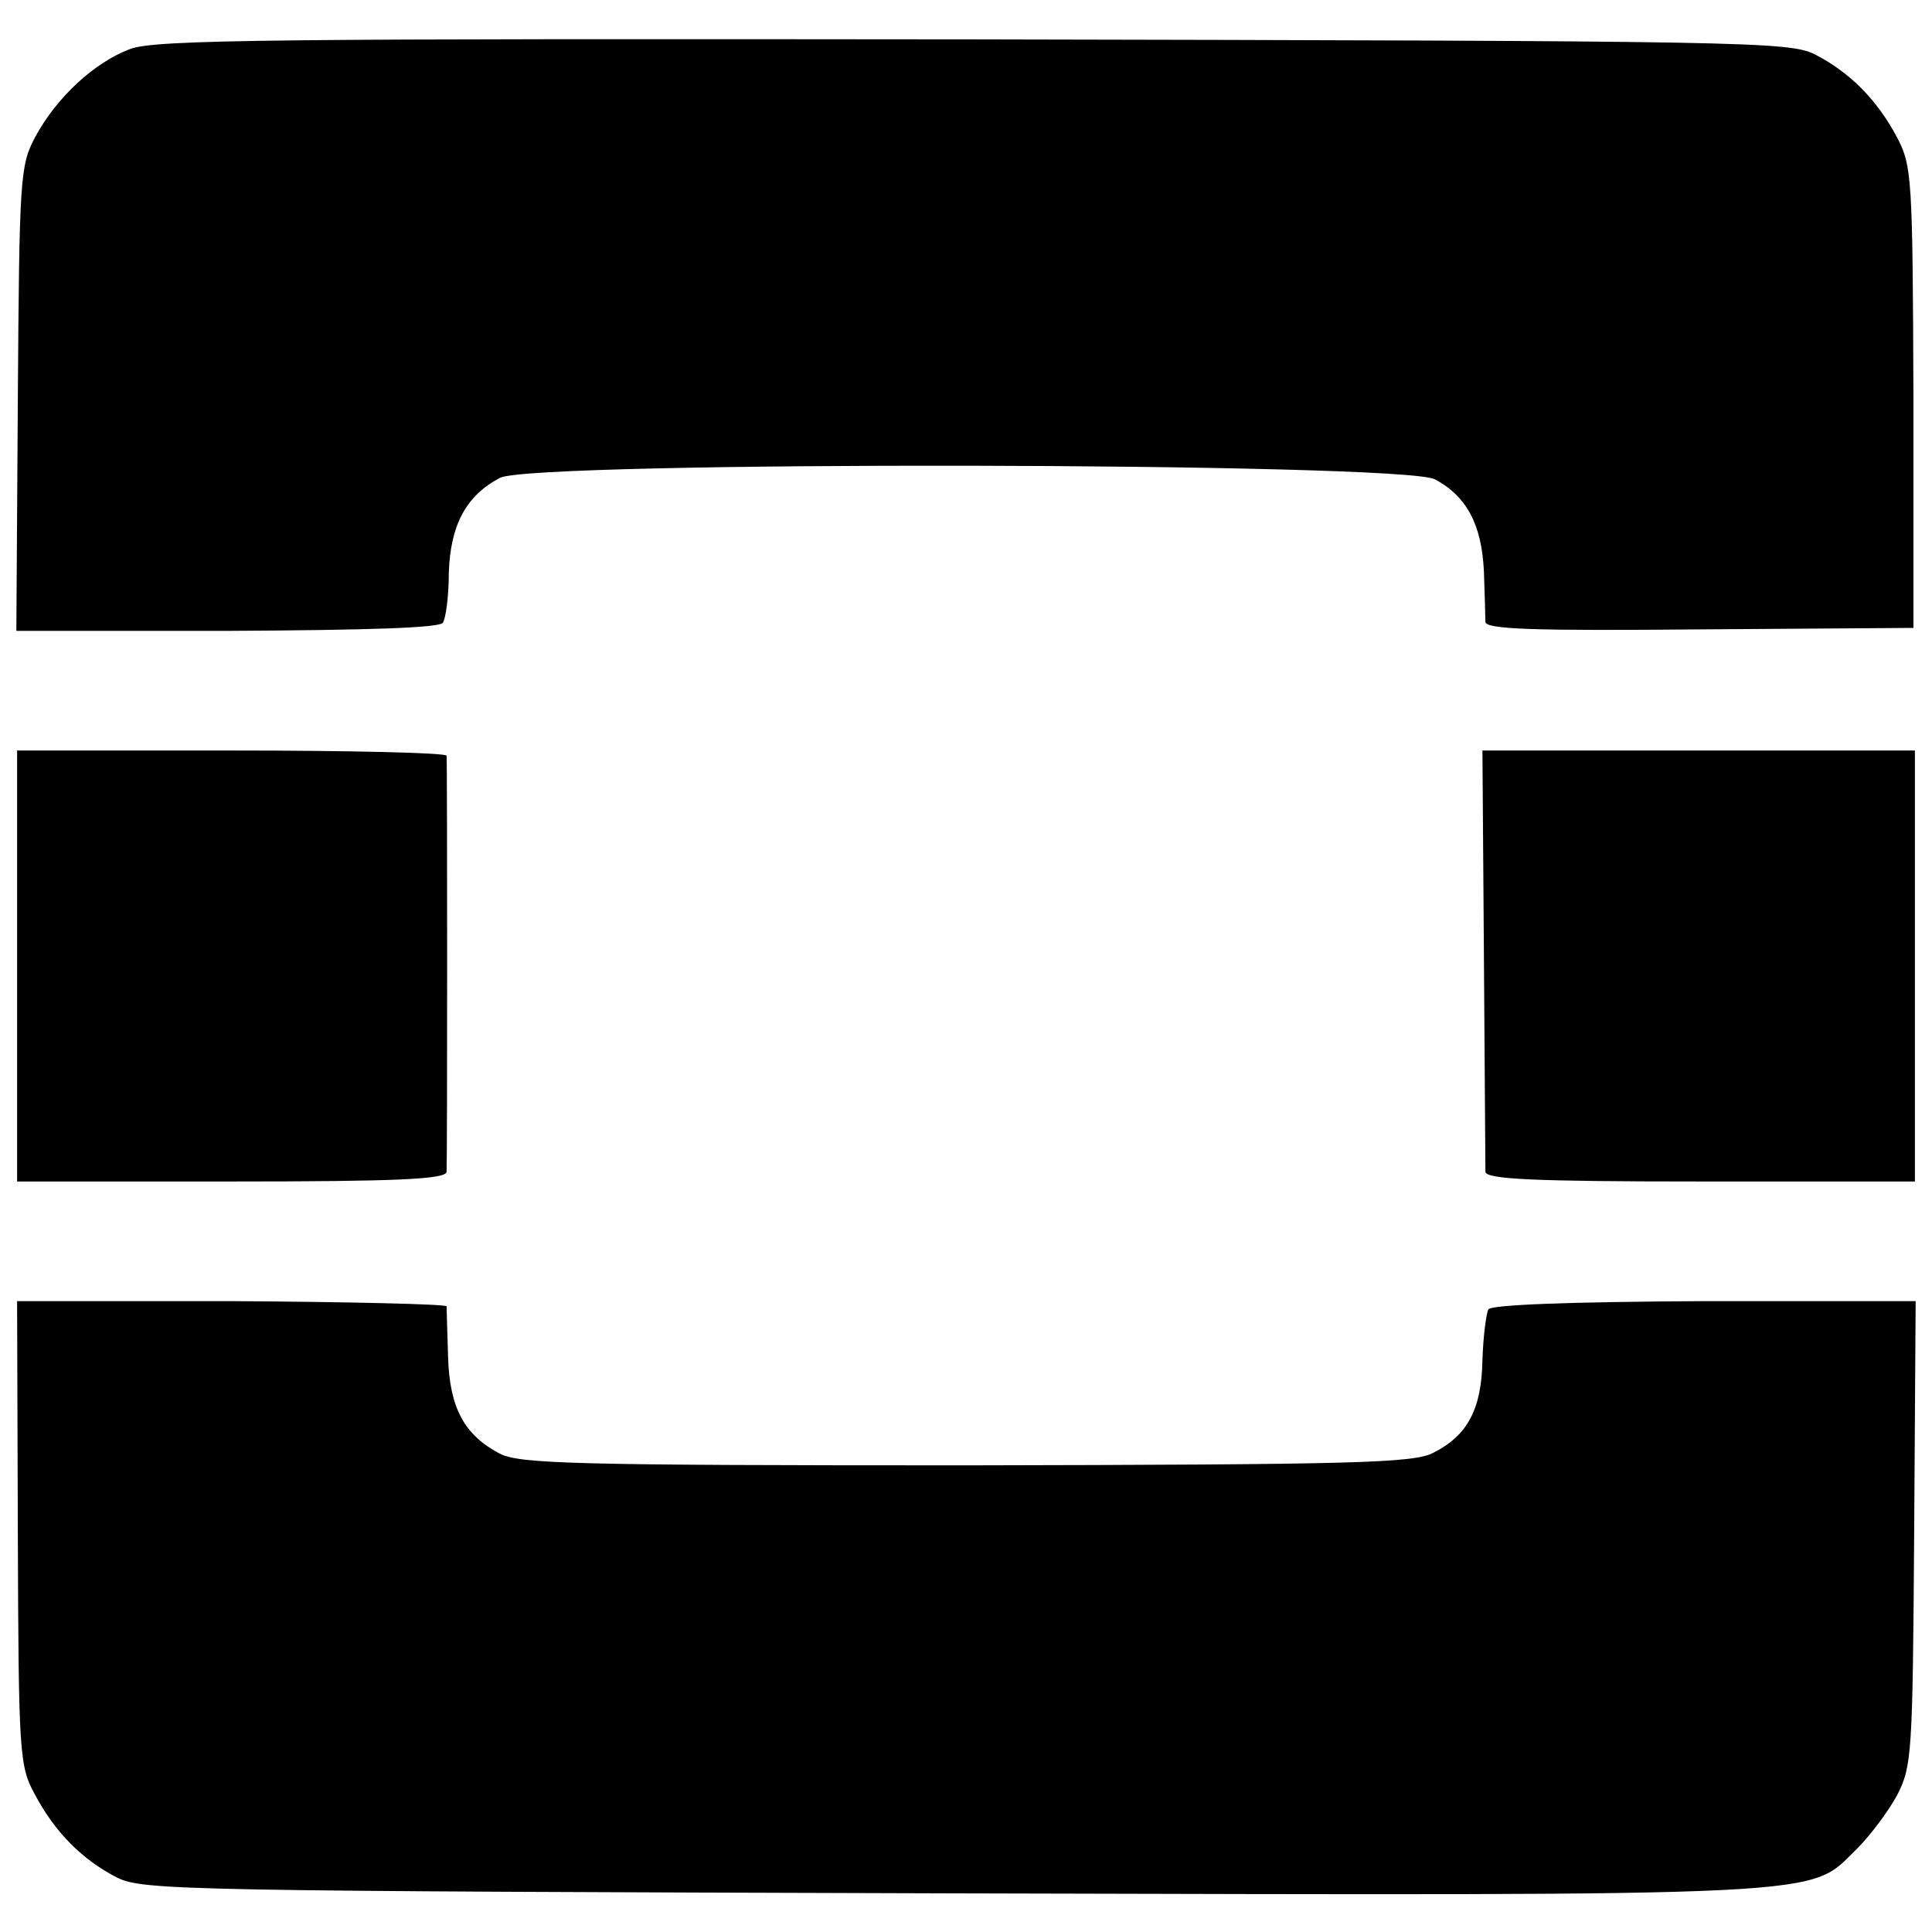
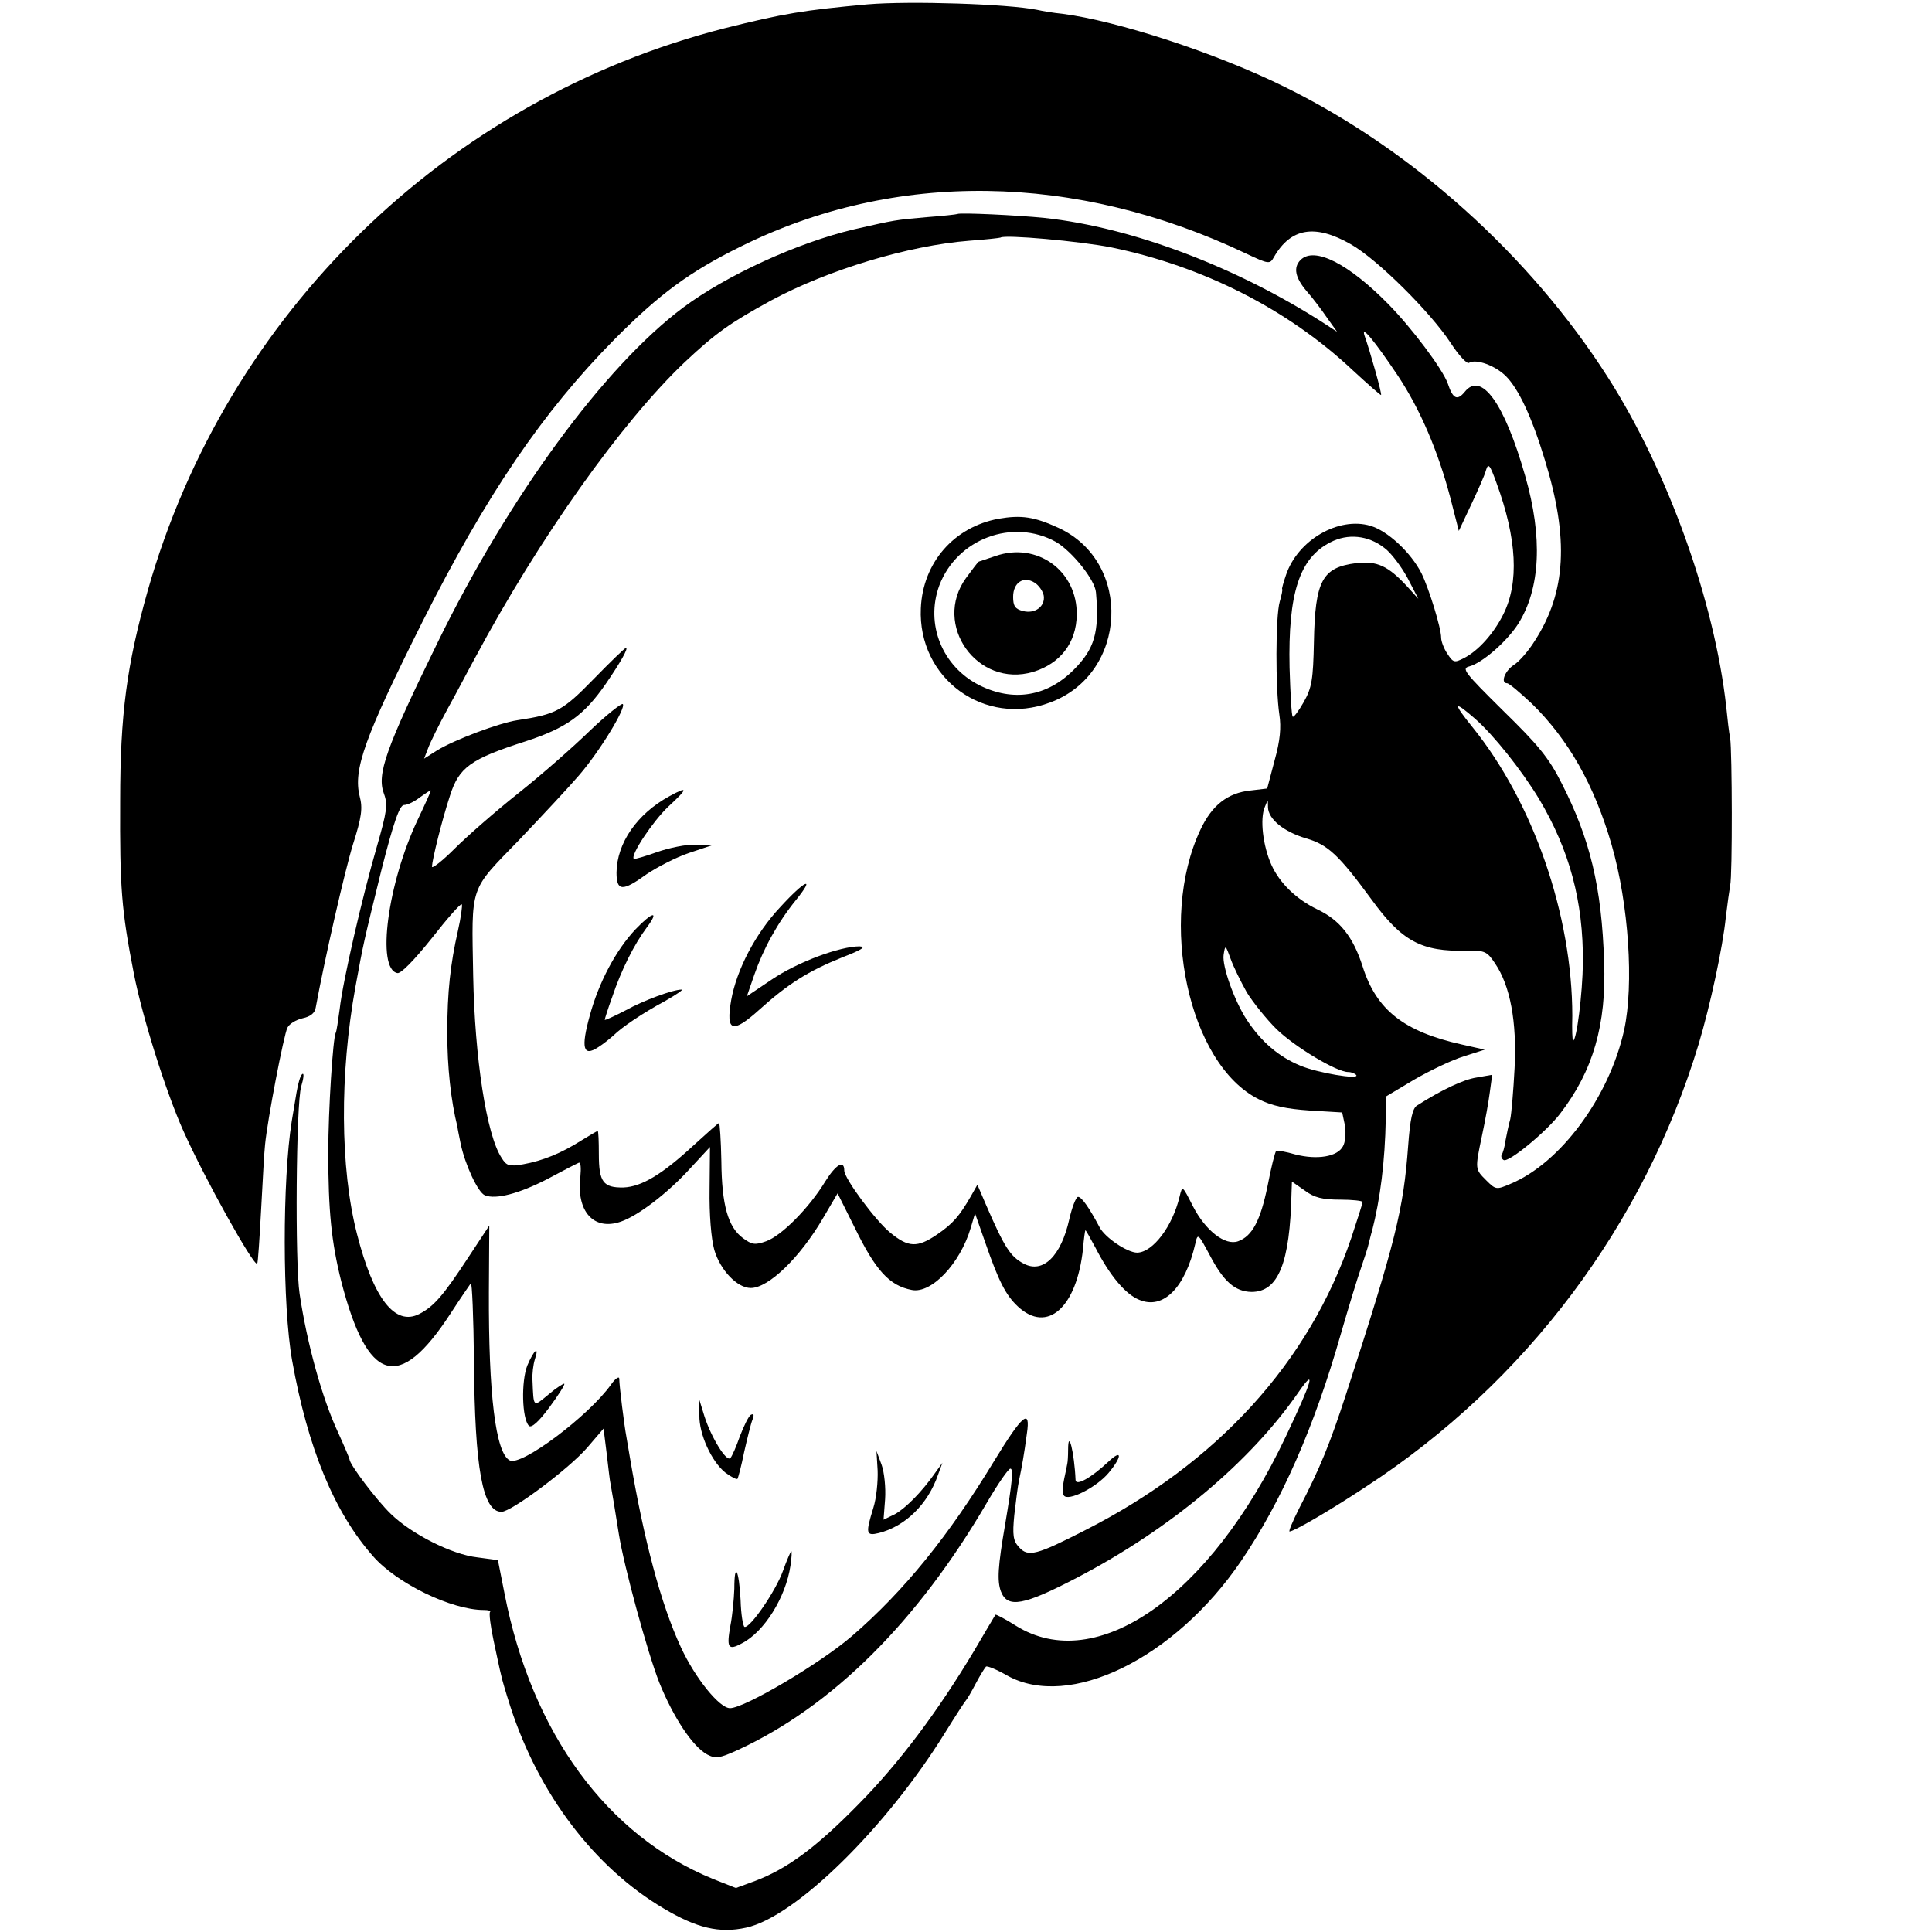
- <svg xmlns="http://www.w3.org/2000/svg" version="1.0" width="260pt" height="260pt" viewBox="0 0 260 260" preserveAspectRatio="xMidYMid meet">
-   <g transform="translate(0,260) scale(0.1,-0.1)" fill="#000000" stroke="none">
-     <path d="M175 2534 c-48 -18 -99 -65 -128 -119 -20 -38 -21 -55 -23 -352 l-2 -312 284 0 c190 1 286 4 290 11 4 6 8 36 8 67 2 64 23 104 69 128 45 23 1213 21 1258 -2 43 -23 63 -61 66 -124 1 -31 2 -62 2 -68 1 -10 66 -12 289 -10 l287 2 0 310 c-1 296 -2 312 -22 350 -27 51 -64 88 -111 112 -35 17 -90 18 -1132 20 -940 1 -1101 0 -1135 -13z" />
-     <path d="M23 1300 l0 -290 288 0 c224 0 289 3 290 13 1 16 1 550 0 560 -1 4 -131 7 -290 7 l-288 0 0 -290z" />
-     <path d="M1997 1312 c1 -152 2 -283 2 -289 1 -10 66 -13 290 -13 l288 0 0 290 0 290 -291 0 -291 0 2 -278z" />
-     <path d="M24 537 c1 -298 2 -314 23 -352 27 -51 64 -88 111 -112 35 -17 91 -18 1127 -21 1203 -3 1147 -5 1214 60 18 18 42 50 54 72 20 39 21 55 23 353 l2 312 -284 0 c-188 -1 -286 -5 -291 -11 -3 -6 -7 -37 -8 -68 -1 -66 -20 -102 -66 -125 -26 -14 -104 -16 -628 -17 -532 0 -602 2 -629 16 -47 25 -67 61 -69 130 -1 34 -2 64 -2 68 -1 3 -131 6 -290 7 l-288 0 1 -312z" />
+ <svg xmlns="http://www.w3.org/2000/svg" version="1.0" width="492pt" height="492pt" viewBox="0 0 492 492" preserveAspectRatio="xMidYMid meet">
+   <g transform="translate(0,492) scale(0.1,-0.1)" fill="#000000" stroke="none">
+     <path d="M2210 4909 c-164 -15 -213 -23 -365 -61 -708 -181 -1269 -727 -1469 -1433 -53 -188 -70 -314 -70 -535 -1 -221 3 -276 35 -440 22 -112 82 -302 126 -400 53 -119 180 -347 188 -338 2 2 6 64 10 138 4 74 8 149 10 165 6 63 48 281 57 298 5 10 22 20 39 24 19 4 31 13 33 27 23 125 74 348 95 416 22 69 25 92 17 122 -17 68 12 149 159 443 163 324 307 536 490 721 114 115 191 172 321 236 392 195 853 189 1288 -18 57 -27 60 -27 70 -9 43 75 105 85 196 33 67 -38 202 -172 254 -251 20 -31 42 -55 47 -51 18 11 67 -7 94 -34 32 -32 66 -104 99 -213 62 -201 54 -337 -25 -460 -16 -26 -41 -55 -55 -63 -23 -16 -33 -46 -16 -46 5 0 33 -24 63 -52 93 -91 159 -207 203 -359 44 -153 57 -356 32 -472 -38 -171 -162 -339 -290 -392 -35 -15 -37 -15 -61 9 -29 29 -29 28 -11 114 8 37 17 87 20 111 l6 44 -40 -7 c-33 -5 -88 -31 -151 -71 -12 -7 -18 -35 -23 -103 -12 -162 -31 -241 -158 -632 -41 -126 -66 -188 -120 -292 -16 -32 -27 -58 -24 -58 11 0 104 54 196 115 406 265 707 666 846 1127 29 97 61 244 69 323 4 33 9 69 11 80 6 26 5 343 0 375 -3 14 -7 50 -10 80 -30 269 -148 599 -302 840 -198 310 -499 580 -823 739 -174 86 -426 168 -566 186 -22 2 -51 7 -64 10 -74 15 -324 23 -431 14z" />
+     <path d="M2438 4375 c-2 -1 -37 -5 -78 -8 -80 -7 -80 -7 -185 -31 -144 -34 -325 -117 -435 -199 -201 -150 -444 -482 -625 -852 -134 -274 -156 -337 -137 -387 10 -27 7 -46 -18 -133 -37 -127 -87 -343 -95 -415 -4 -30 -8 -57 -10 -60 -7 -12 -19 -196 -19 -305 0 -149 8 -228 33 -328 67 -259 147 -283 277 -84 26 40 50 75 53 79 3 4 7 -86 8 -200 2 -271 22 -382 70 -382 25 0 171 109 218 163 l42 49 8 -64 c4 -34 8 -70 10 -78 3 -16 12 -69 21 -127 13 -82 73 -302 103 -378 36 -89 85 -163 122 -183 21 -11 31 -10 79 12 240 111 456 326 633 629 28 48 55 87 60 87 8 0 5 -33 -13 -140 -19 -110 -21 -146 -11 -173 17 -43 57 -36 195 36 237 124 440 294 563 472 45 65 36 31 -33 -114 -192 -406 -482 -609 -687 -481 -27 17 -50 29 -52 28 -1 -2 -26 -43 -55 -93 -91 -152 -190 -285 -295 -391 -106 -108 -180 -163 -262 -194 l-49 -18 -58 23 c-270 110 -462 372 -531 726 l-17 86 -52 7 c-65 7 -169 60 -221 111 -37 36 -105 126 -105 139 0 2 -13 33 -29 68 -41 88 -79 226 -98 353 -12 78 -9 484 4 528 6 20 8 35 3 32 -5 -3 -11 -24 -15 -48 -4 -23 -9 -55 -12 -72 -24 -150 -24 -470 1 -610 40 -223 107 -386 206 -498 60 -69 200 -137 282 -137 12 0 19 -2 16 -5 -3 -3 1 -36 9 -73 8 -37 16 -76 19 -87 2 -11 13 -48 24 -82 72 -222 214 -409 390 -513 84 -50 142 -64 210 -49 125 27 356 253 507 497 26 42 50 79 53 82 3 3 14 22 25 43 11 21 23 40 26 43 4 2 28 -8 54 -23 158 -88 426 43 595 291 103 151 187 342 254 577 20 69 43 145 52 170 8 24 18 53 20 64 3 11 6 25 8 30 21 82 33 177 35 286 l1 57 72 43 c40 23 96 50 126 59 l53 17 -58 13 c-148 33 -218 88 -253 199 -24 75 -58 118 -115 145 -54 26 -96 67 -117 113 -22 49 -30 118 -17 148 8 20 8 20 8 -1 1 -30 40 -62 97 -79 56 -16 84 -43 167 -156 77 -106 127 -133 242 -130 46 1 52 -2 72 -32 39 -57 56 -149 50 -267 -3 -58 -8 -116 -11 -130 -4 -14 -9 -38 -12 -54 -2 -16 -7 -33 -10 -37 -2 -4 0 -10 5 -13 12 -8 109 72 144 118 84 109 118 227 112 386 -6 191 -36 314 -108 455 -33 66 -61 99 -150 186 -98 97 -106 107 -85 112 33 9 95 63 124 108 57 90 63 221 18 377 -53 186 -112 267 -154 214 -19 -23 -30 -18 -43 21 -13 37 -92 142 -151 202 -102 104 -189 148 -224 113 -19 -19 -14 -45 16 -80 16 -18 39 -49 52 -68 l25 -35 -29 19 c-224 145 -492 247 -716 271 -68 7 -217 14 -222 10z m392 -85 c233 -48 449 -157 615 -313 39 -36 71 -64 72 -63 3 2 -29 115 -42 151 -10 30 26 -14 85 -102 57 -86 102 -192 133 -309 l22 -86 31 66 c17 36 35 76 38 88 6 20 10 15 27 -32 52 -142 58 -254 17 -335 -24 -48 -63 -92 -100 -111 -24 -12 -27 -12 -42 11 -9 13 -16 32 -16 41 0 25 -31 125 -50 164 -27 53 -86 108 -130 121 -81 24 -185 -36 -215 -125 -7 -20 -11 -36 -10 -36 2 0 -1 -15 -6 -32 -11 -38 -11 -221 -1 -288 5 -32 2 -66 -12 -116 l-19 -72 -42 -5 c-59 -6 -99 -38 -128 -100 -109 -231 -30 -597 148 -686 33 -17 71 -25 130 -29 l83 -5 7 -33 c3 -19 1 -43 -5 -53 -14 -27 -66 -35 -121 -21 -24 7 -46 11 -49 9 -3 -2 -13 -42 -22 -89 -18 -88 -39 -128 -75 -141 -33 -12 -83 27 -115 89 -27 53 -27 54 -34 25 -18 -76 -68 -142 -108 -143 -25 0 -82 38 -96 65 -26 49 -46 78 -55 77 -5 -1 -15 -26 -22 -57 -21 -94 -67 -139 -116 -113 -34 18 -49 41 -97 152 l-21 49 -17 -30 c-29 -50 -45 -69 -86 -97 -50 -34 -73 -33 -119 5 -37 30 -117 138 -117 158 0 28 -21 16 -48 -27 -42 -69 -112 -139 -151 -153 -28 -10 -36 -9 -59 8 -38 28 -54 84 -55 196 -1 53 -4 97 -6 97 -2 0 -30 -25 -64 -56 -81 -75 -133 -106 -179 -108 -52 -1 -63 14 -63 85 0 32 -1 59 -3 59 -1 0 -20 -11 -41 -24 -52 -33 -99 -52 -149 -61 -36 -6 -42 -4 -55 17 -38 58 -68 253 -72 463 -4 234 -11 214 117 346 60 63 129 137 152 164 53 61 121 173 112 182 -3 3 -41 -27 -84 -68 -42 -41 -124 -113 -182 -159 -58 -46 -131 -110 -162 -141 -32 -32 -58 -52 -58 -46 1 19 25 117 46 181 23 72 52 93 192 138 104 34 149 66 205 147 37 54 58 91 51 91 -3 0 -40 -36 -82 -79 -79 -81 -95 -90 -194 -105 -47 -7 -161 -50 -205 -77 l-33 -21 10 26 c5 14 28 61 51 103 24 43 54 101 69 128 162 303 372 599 534 753 79 74 114 99 220 157 145 78 350 140 505 152 42 3 77 7 79 8 10 8 201 -9 282 -25z m695 -765 c17 -12 43 -47 59 -76 l28 -54 -28 31 c-49 53 -77 66 -130 60 -87 -11 -105 -44 -108 -201 -2 -95 -5 -116 -26 -153 -13 -23 -26 -40 -28 -37 -3 3 -6 59 -8 125 -4 189 25 279 104 319 44 23 96 18 137 -14z m231 -435 c47 -41 118 -130 163 -204 78 -131 113 -261 112 -417 -1 -80 -16 -199 -25 -199 -2 0 -3 28 -2 63 0 256 -99 543 -254 735 -51 63 -49 70 6 22z m-2692 -257 c-77 -162 -106 -381 -52 -391 9 -2 43 33 87 88 40 51 74 90 77 87 2 -2 -2 -33 -10 -68 -19 -84 -27 -155 -27 -259 0 -87 9 -172 26 -240 0 -3 4 -22 8 -42 11 -53 44 -125 62 -132 28 -11 86 4 158 41 39 21 76 40 81 42 5 2 6 -14 4 -35 -11 -89 34 -139 103 -115 44 15 120 73 177 136 l50 54 -1 -107 c-1 -65 4 -126 12 -155 15 -51 58 -97 93 -97 45 0 125 77 184 178 l37 63 43 -86 c54 -111 89 -149 146 -160 50 -10 123 67 150 158 l11 37 27 -77 c33 -95 51 -131 82 -160 75 -70 150 -3 166 147 2 25 5 46 6 47 1 1 12 -19 26 -45 36 -70 76 -118 111 -132 61 -26 117 30 143 143 6 27 7 26 36 -28 36 -69 65 -94 107 -95 68 0 98 72 102 253 l1 28 33 -23 c24 -18 45 -23 90 -23 31 0 57 -3 57 -6 0 -3 -13 -44 -29 -92 -107 -316 -341 -573 -678 -744 -123 -63 -145 -69 -168 -43 -15 16 -17 31 -12 82 4 35 9 74 12 88 7 33 13 66 20 119 10 66 -11 49 -83 -69 -116 -191 -229 -331 -362 -446 -81 -70 -274 -184 -311 -184 -27 0 -89 77 -125 155 -51 110 -94 272 -130 484 -3 18 -7 42 -9 53 -5 26 -18 129 -18 147 0 7 -10 1 -21 -15 -57 -80 -229 -209 -258 -193 -36 19 -54 168 -53 429 l1 169 -54 -82 c-63 -96 -87 -124 -124 -143 -62 -32 -117 39 -159 204 -43 168 -44 407 -4 628 21 115 21 114 66 297 32 126 47 167 58 167 9 0 27 9 41 20 14 10 26 18 27 17 1 -1 -14 -34 -33 -74z m2111 -440 c16 -26 50 -68 75 -93 47 -46 154 -110 183 -110 9 0 18 -4 21 -8 7 -12 -99 6 -142 24 -56 23 -100 61 -137 117 -32 49 -63 137 -59 165 4 27 5 26 18 -10 7 -20 26 -58 41 -85z" />
+     <path d="M2543 3599 c-114 -21 -193 -112 -198 -228 -8 -179 162 -303 329 -240 198 73 211 358 21 445 -61 28 -94 33 -152 23z m146 -59 c41 -24 100 -97 102 -129 9 -102 -4 -144 -57 -197 -68 -68 -154 -82 -240 -39 -95 48 -138 156 -102 254 45 119 187 172 297 111z" />
+     <path d="M2535 3504 c-22 -7 -41 -14 -42 -14 -2 0 -16 -19 -33 -42 -86 -119 29 -281 171 -239 69 21 110 74 111 145 2 112 -101 187 -207 150z m123 -101 c4 -27 -22 -47 -53 -39 -20 5 -25 13 -25 36 0 37 27 54 55 36 11 -7 21 -22 23 -33z" />
+     <path d="M1704 2892 c-82 -45 -133 -119 -134 -194 0 -48 15 -49 77 -4 27 18 75 43 108 54 l60 20 -43 1 c-23 1 -68 -8 -99 -19 -31 -11 -58 -19 -59 -17 -9 9 48 95 88 133 51 47 51 53 2 26z" />
+     <path d="M1987 2610 c-63 -67 -111 -159 -125 -237 -14 -81 3 -86 72 -24 72 65 124 98 211 133 49 19 62 27 44 28 -50 0 -158 -40 -223 -84 l-64 -43 19 55 c23 66 59 132 106 190 51 63 23 51 -40 -18z" />
+     <path d="M1618 2553 c-49 -52 -93 -134 -116 -219 -23 -83 -17 -106 21 -81 13 8 30 22 38 29 22 22 77 59 133 89 28 16 47 29 42 29 -22 0 -96 -27 -143 -53 -29 -15 -53 -26 -53 -24 0 2 8 28 19 58 23 69 56 134 88 177 33 44 15 41 -29 -5z" />
+     <path d="M1343 1443 c-16 -40 -14 -136 4 -154 6 -6 24 9 52 47 23 31 40 58 38 60 -1 2 -20 -10 -40 -27 -40 -33 -38 -35 -41 36 -1 17 2 40 6 53 12 36 -2 25 -19 -15z" />
+     <path d="M1781 1316 c-1 -48 31 -118 66 -146 15 -11 28 -18 31 -16 2 3 10 33 17 68 8 35 17 72 21 82 5 13 4 17 -4 13 -6 -4 -18 -29 -28 -55 -9 -26 -20 -51 -24 -55 -10 -11 -49 53 -66 106 l-13 42 0 -39z" />
+     <path d="M2720 1227 c0 -15 -1 -30 -2 -34 -1 -5 -4 -22 -8 -39 -4 -18 -5 -37 -1 -42 10 -17 83 20 114 57 35 42 35 62 0 29 -45 -42 -83 -63 -84 -47 -3 70 -19 134 -19 76z" />
+     <path d="M2235 1175 c1 -27 -3 -70 -11 -95 -20 -65 -19 -72 14 -64 67 17 125 73 151 149 l11 30 -18 -25 c-34 -49 -76 -91 -103 -106 l-29 -14 4 52 c2 29 -2 69 -9 88 l-13 35 3 -50z" />
+     <path d="M1994 920 c-18 -51 -84 -147 -98 -143 -4 2 -9 32 -10 68 -4 78 -16 100 -16 29 -1 -27 -5 -69 -10 -94 -10 -56 -6 -64 29 -45 57 29 112 117 124 198 3 20 4 37 2 37 -1 0 -11 -22 -21 -50z" />
  </g>
</svg>
